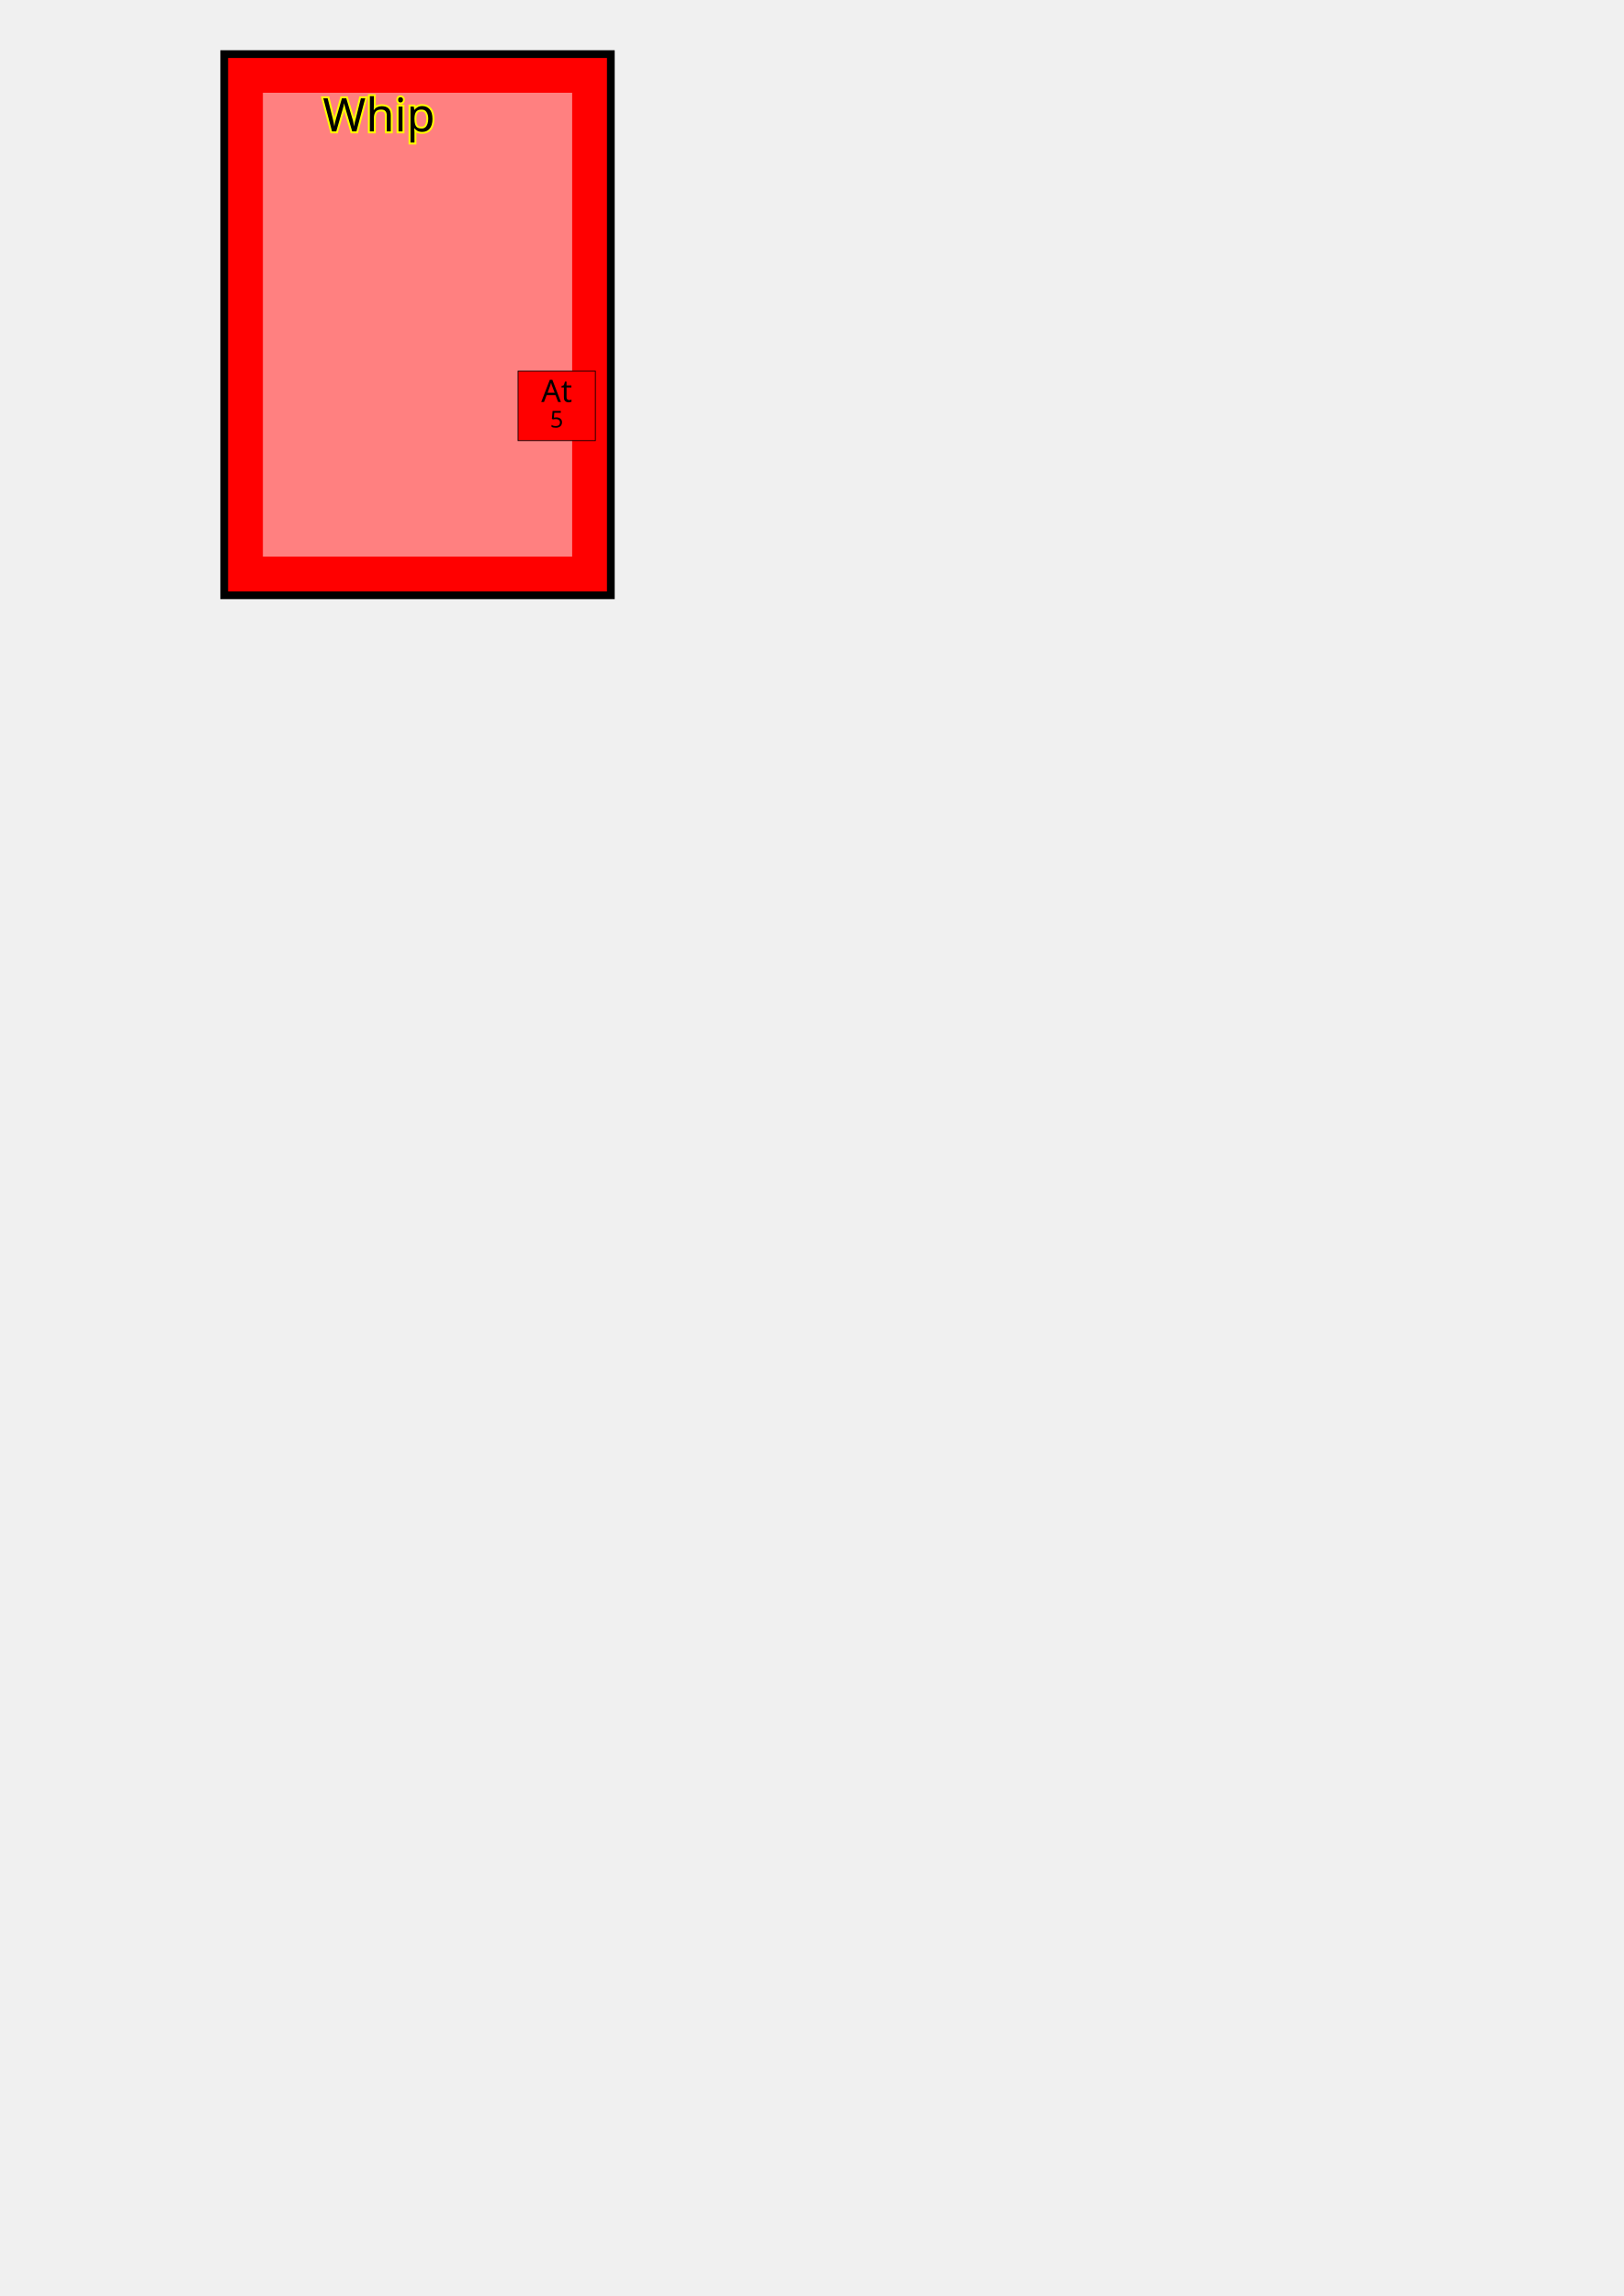
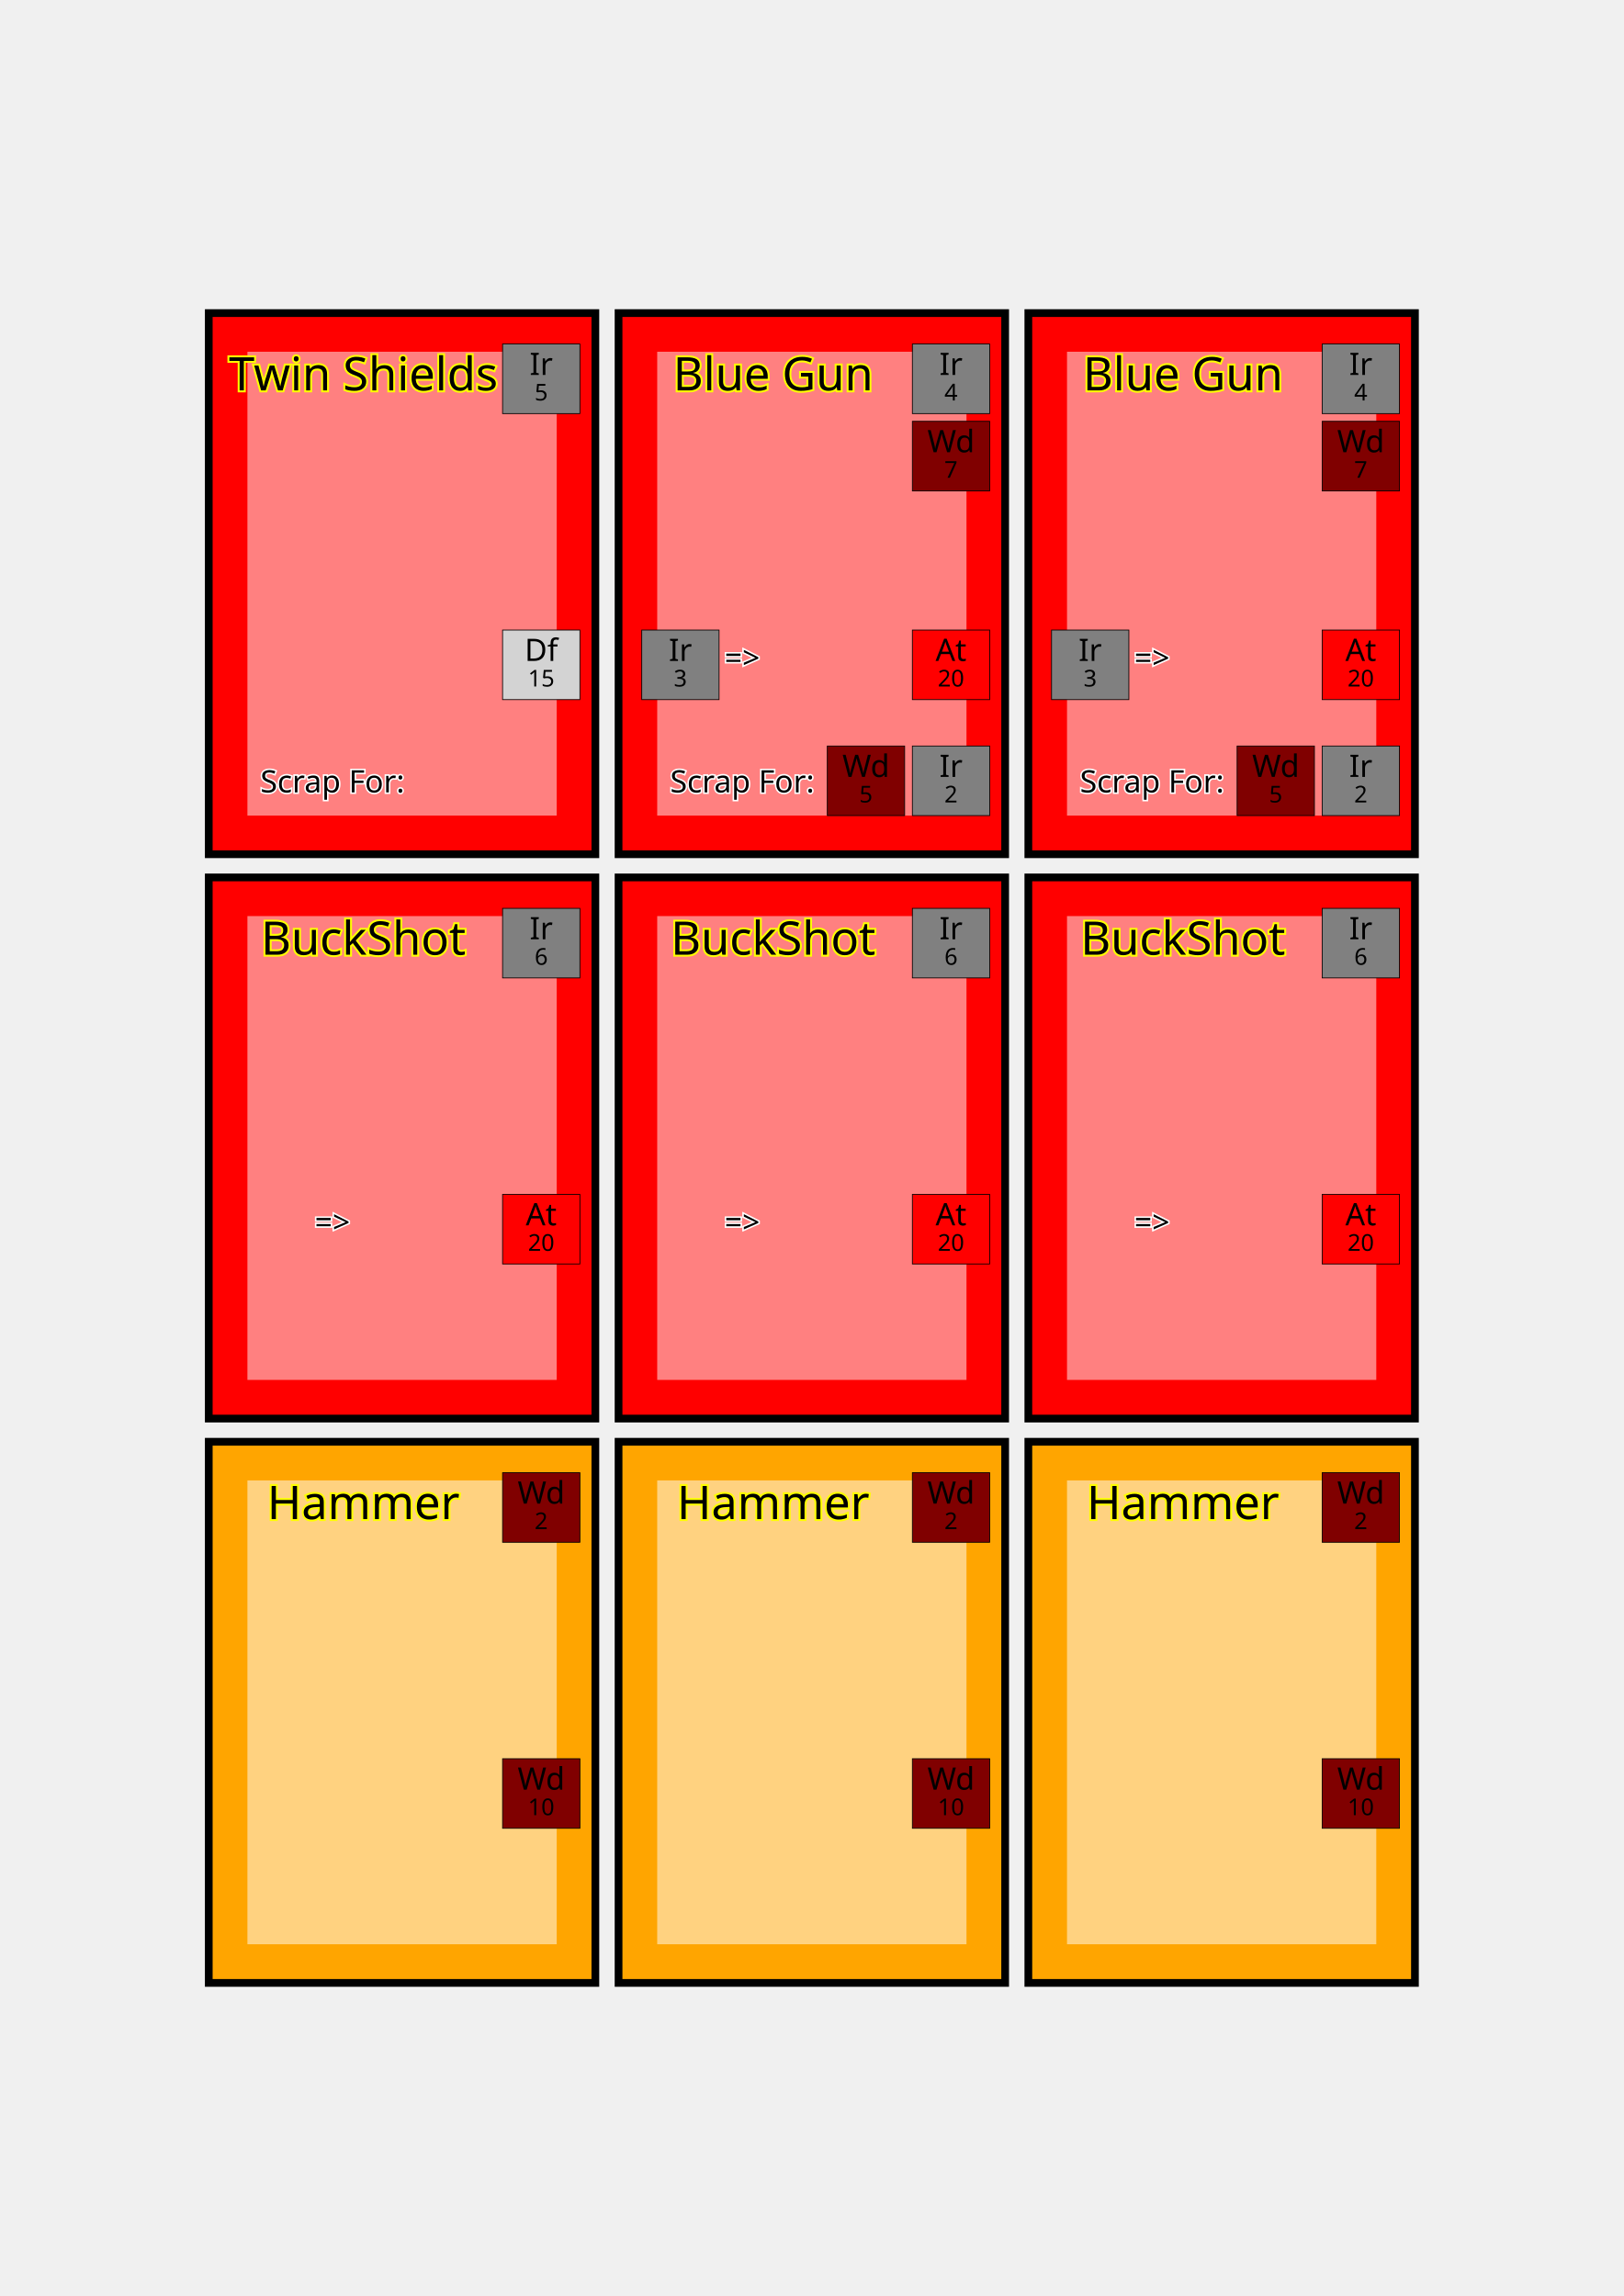
<svg xmlns="http://www.w3.org/2000/svg" version="1.1" width="210mm" height="297mm" viewBox="0 0 210 297">
-   <g transform="translate(29 7)">
+   <g transform="translate(27 40.5)">
    <rect x="0" y="0" width="50" height="70" fill="red" stroke="black" stroke-width="1" />
    <rect x="5" y="5" width="40" height="60" fill="White" stroke="None" opacity="0.5" />
-     <text x="20" y="10" fill="black" stroke="yellow" stroke-width="0.5" style="paint-order:stroke" text-anchor="middle" font-size="6" font-family="Rockwell">Whip</text>
+     <text x="20" y="10" fill="black" stroke="yellow" stroke-width="0.5" style="paint-order:stroke" text-anchor="middle" font-size="6" font-family="Rockwell">Twin Shields</text>
+     <rect x="38" y="4" width="10" height="9" fill="gray" stroke="black" stroke-width="0.1" />
+     <text x="43" y="8" font-size="4" font-family="Rockwell" text-anchor="middle">Ir</text>
+     <text x="43" y="11.3" font-size="3" font-family="Rockwell" text-anchor="middle">5</text>
+     <rect x="38" y="41" width="10" height="9" fill="lightgray" stroke="black" stroke-width="0.1" />
+     <text x="43" y="45" font-size="4" font-family="Rockwell" text-anchor="middle">Df</text>
+     <text x="43" y="48.3" font-size="3" font-family="Rockwell" text-anchor="middle">15</text>
+     <text x="16" y="62" fill="black" stroke="white" stroke-width="0.4" style="paint-order:stroke" text-anchor="middle" font-size="4" font-family="Rockwell">Scrap For:</text>
+   </g>
+   <g transform="translate(80 40.5)">
+     <rect x="0" y="0" width="50" height="70" fill="red" stroke="black" stroke-width="1" />
+     <rect x="5" y="5" width="40" height="60" fill="White" stroke="None" opacity="0.5" />
+     <text x="20" y="10" fill="black" stroke="yellow" stroke-width="0.5" style="paint-order:stroke" text-anchor="middle" font-size="6" font-family="Rockwell">Blue Gun</text>
+     <rect x="38" y="4" width="10" height="9" fill="gray" stroke="black" stroke-width="0.1" />
+     <text x="43" y="8" font-size="4" font-family="Rockwell" text-anchor="middle">Ir</text>
+     <text x="43" y="11.3" font-size="3" font-family="Rockwell" text-anchor="middle">4</text>
+     <rect x="38" y="14" width="10" height="9" fill="maroon" stroke="black" stroke-width="0.1" />
+     <text x="43" y="18" font-size="4" font-family="Rockwell" text-anchor="middle">Wd</text>
+     <text x="43" y="21.3" font-size="3" font-family="Rockwell" text-anchor="middle">7</text>
    <rect x="38" y="41" width="10" height="9" fill="red" stroke="black" stroke-width="0.1" />
    <text x="43" y="45" font-size="4" font-family="Rockwell" text-anchor="middle">At</text>
-     <text x="43" y="48.3" font-size="3" font-family="Rockwell" text-anchor="middle">5</text>
+     <text x="43" y="48.3" font-size="3" font-family="Rockwell" text-anchor="middle">20</text>
+     <rect x="3" y="41" width="10" height="9" fill="gray" stroke="black" stroke-width="0.1" />
+     <text x="8" y="45" font-size="4" font-family="Rockwell" text-anchor="middle">Ir</text>
+     <text x="8" y="48.3" font-size="3" font-family="Rockwell" text-anchor="middle">3</text>
+     <text x="16" y="46" fill="black" stroke="white" stroke-width="0.4" style="paint-order:stroke" text-anchor="middle" font-size="4" font-family="Rockwell">=&gt;</text>
+     <text x="16" y="62" fill="black" stroke="white" stroke-width="0.4" style="paint-order:stroke" text-anchor="middle" font-size="4" font-family="Rockwell">Scrap For:</text>
+     <rect x="38" y="56" width="10" height="9" fill="gray" stroke="black" stroke-width="0.1" />
+     <text x="43" y="60" font-size="4" font-family="Rockwell" text-anchor="middle">Ir</text>
+     <text x="43" y="63.3" font-size="3" font-family="Rockwell" text-anchor="middle">2</text>
+     <rect x="27" y="56" width="10" height="9" fill="maroon" stroke="black" stroke-width="0.1" />
+     <text x="32" y="60" font-size="4" font-family="Rockwell" text-anchor="middle">Wd</text>
+     <text x="32" y="63.3" font-size="3" font-family="Rockwell" text-anchor="middle">5</text>
+   </g>
+   <g transform="translate(133 40.5)">
+     <rect x="0" y="0" width="50" height="70" fill="red" stroke="black" stroke-width="1" />
+     <rect x="5" y="5" width="40" height="60" fill="White" stroke="None" opacity="0.5" />
+     <text x="20" y="10" fill="black" stroke="yellow" stroke-width="0.5" style="paint-order:stroke" text-anchor="middle" font-size="6" font-family="Rockwell">Blue Gun</text>
+     <rect x="38" y="4" width="10" height="9" fill="gray" stroke="black" stroke-width="0.1" />
+     <text x="43" y="8" font-size="4" font-family="Rockwell" text-anchor="middle">Ir</text>
+     <text x="43" y="11.3" font-size="3" font-family="Rockwell" text-anchor="middle">4</text>
+     <rect x="38" y="14" width="10" height="9" fill="maroon" stroke="black" stroke-width="0.1" />
+     <text x="43" y="18" font-size="4" font-family="Rockwell" text-anchor="middle">Wd</text>
+     <text x="43" y="21.3" font-size="3" font-family="Rockwell" text-anchor="middle">7</text>
+     <rect x="38" y="41" width="10" height="9" fill="red" stroke="black" stroke-width="0.1" />
+     <text x="43" y="45" font-size="4" font-family="Rockwell" text-anchor="middle">At</text>
+     <text x="43" y="48.3" font-size="3" font-family="Rockwell" text-anchor="middle">20</text>
+     <rect x="3" y="41" width="10" height="9" fill="gray" stroke="black" stroke-width="0.1" />
+     <text x="8" y="45" font-size="4" font-family="Rockwell" text-anchor="middle">Ir</text>
+     <text x="8" y="48.3" font-size="3" font-family="Rockwell" text-anchor="middle">3</text>
+     <text x="16" y="46" fill="black" stroke="white" stroke-width="0.4" style="paint-order:stroke" text-anchor="middle" font-size="4" font-family="Rockwell">=&gt;</text>
+     <text x="16" y="62" fill="black" stroke="white" stroke-width="0.4" style="paint-order:stroke" text-anchor="middle" font-size="4" font-family="Rockwell">Scrap For:</text>
+     <rect x="38" y="56" width="10" height="9" fill="gray" stroke="black" stroke-width="0.1" />
+     <text x="43" y="60" font-size="4" font-family="Rockwell" text-anchor="middle">Ir</text>
+     <text x="43" y="63.3" font-size="3" font-family="Rockwell" text-anchor="middle">2</text>
+     <rect x="27" y="56" width="10" height="9" fill="maroon" stroke="black" stroke-width="0.1" />
+     <text x="32" y="60" font-size="4" font-family="Rockwell" text-anchor="middle">Wd</text>
+     <text x="32" y="63.3" font-size="3" font-family="Rockwell" text-anchor="middle">5</text>
+   </g>
+   <g transform="translate(27 113.5)">
+     <rect x="0" y="0" width="50" height="70" fill="red" stroke="black" stroke-width="1" />
+     <rect x="5" y="5" width="40" height="60" fill="White" stroke="None" opacity="0.5" />
+     <text x="20" y="10" fill="black" stroke="yellow" stroke-width="0.5" style="paint-order:stroke" text-anchor="middle" font-size="6" font-family="Rockwell">BuckShot</text>
+     <rect x="38" y="4" width="10" height="9" fill="gray" stroke="black" stroke-width="0.1" />
+     <text x="43" y="8" font-size="4" font-family="Rockwell" text-anchor="middle">Ir</text>
+     <text x="43" y="11.3" font-size="3" font-family="Rockwell" text-anchor="middle">6</text>
+     <rect x="38" y="41" width="10" height="9" fill="red" stroke="black" stroke-width="0.1" />
+     <text x="43" y="45" font-size="4" font-family="Rockwell" text-anchor="middle">At</text>
+     <text x="43" y="48.3" font-size="3" font-family="Rockwell" text-anchor="middle">20</text>
+     <text x="16" y="46" fill="black" stroke="white" stroke-width="0.4" style="paint-order:stroke" text-anchor="middle" font-size="4" font-family="Rockwell">=&gt;</text>
+   </g>
+   <g transform="translate(80 113.5)">
+     <rect x="0" y="0" width="50" height="70" fill="red" stroke="black" stroke-width="1" />
+     <rect x="5" y="5" width="40" height="60" fill="White" stroke="None" opacity="0.5" />
+     <text x="20" y="10" fill="black" stroke="yellow" stroke-width="0.5" style="paint-order:stroke" text-anchor="middle" font-size="6" font-family="Rockwell">BuckShot</text>
+     <rect x="38" y="4" width="10" height="9" fill="gray" stroke="black" stroke-width="0.1" />
+     <text x="43" y="8" font-size="4" font-family="Rockwell" text-anchor="middle">Ir</text>
+     <text x="43" y="11.3" font-size="3" font-family="Rockwell" text-anchor="middle">6</text>
+     <rect x="38" y="41" width="10" height="9" fill="red" stroke="black" stroke-width="0.1" />
+     <text x="43" y="45" font-size="4" font-family="Rockwell" text-anchor="middle">At</text>
+     <text x="43" y="48.3" font-size="3" font-family="Rockwell" text-anchor="middle">20</text>
+     <text x="16" y="46" fill="black" stroke="white" stroke-width="0.4" style="paint-order:stroke" text-anchor="middle" font-size="4" font-family="Rockwell">=&gt;</text>
+   </g>
+   <g transform="translate(133 113.5)">
+     <rect x="0" y="0" width="50" height="70" fill="red" stroke="black" stroke-width="1" />
+     <rect x="5" y="5" width="40" height="60" fill="White" stroke="None" opacity="0.5" />
+     <text x="20" y="10" fill="black" stroke="yellow" stroke-width="0.5" style="paint-order:stroke" text-anchor="middle" font-size="6" font-family="Rockwell">BuckShot</text>
+     <rect x="38" y="4" width="10" height="9" fill="gray" stroke="black" stroke-width="0.1" />
+     <text x="43" y="8" font-size="4" font-family="Rockwell" text-anchor="middle">Ir</text>
+     <text x="43" y="11.3" font-size="3" font-family="Rockwell" text-anchor="middle">6</text>
+     <rect x="38" y="41" width="10" height="9" fill="red" stroke="black" stroke-width="0.1" />
+     <text x="43" y="45" font-size="4" font-family="Rockwell" text-anchor="middle">At</text>
+     <text x="43" y="48.3" font-size="3" font-family="Rockwell" text-anchor="middle">20</text>
+     <text x="16" y="46" fill="black" stroke="white" stroke-width="0.4" style="paint-order:stroke" text-anchor="middle" font-size="4" font-family="Rockwell">=&gt;</text>
+   </g>
+   <g transform="translate(27 186.5)">
+     <rect x="0" y="0" width="50" height="70" fill="orange" stroke="black" stroke-width="1" />
+     <rect x="5" y="5" width="40" height="60" fill="White" stroke="None" opacity="0.5" />
+     <text x="20" y="10" fill="black" stroke="yellow" stroke-width="0.5" style="paint-order:stroke" text-anchor="middle" font-size="6" font-family="Rockwell">Hammer</text>
+     <rect x="38" y="4" width="10" height="9" fill="maroon" stroke="black" stroke-width="0.1" />
+     <text x="43" y="8" font-size="4" font-family="Rockwell" text-anchor="middle">Wd</text>
+     <text x="43" y="11.3" font-size="3" font-family="Rockwell" text-anchor="middle">2</text>
+     <rect x="38" y="41" width="10" height="9" fill="maroon" stroke="black" stroke-width="0.1" />
+     <text x="43" y="45" font-size="4" font-family="Rockwell" text-anchor="middle">Wd</text>
+     <text x="43" y="48.3" font-size="3" font-family="Rockwell" text-anchor="middle">10</text>
+   </g>
+   <g transform="translate(80 186.5)">
+     <rect x="0" y="0" width="50" height="70" fill="orange" stroke="black" stroke-width="1" />
+     <rect x="5" y="5" width="40" height="60" fill="White" stroke="None" opacity="0.5" />
+     <text x="20" y="10" fill="black" stroke="yellow" stroke-width="0.5" style="paint-order:stroke" text-anchor="middle" font-size="6" font-family="Rockwell">Hammer</text>
+     <rect x="38" y="4" width="10" height="9" fill="maroon" stroke="black" stroke-width="0.1" />
+     <text x="43" y="8" font-size="4" font-family="Rockwell" text-anchor="middle">Wd</text>
+     <text x="43" y="11.3" font-size="3" font-family="Rockwell" text-anchor="middle">2</text>
+     <rect x="38" y="41" width="10" height="9" fill="maroon" stroke="black" stroke-width="0.1" />
+     <text x="43" y="45" font-size="4" font-family="Rockwell" text-anchor="middle">Wd</text>
+     <text x="43" y="48.3" font-size="3" font-family="Rockwell" text-anchor="middle">10</text>
+   </g>
+   <g transform="translate(133 186.5)">
+     <rect x="0" y="0" width="50" height="70" fill="orange" stroke="black" stroke-width="1" />
+     <rect x="5" y="5" width="40" height="60" fill="White" stroke="None" opacity="0.5" />
+     <text x="20" y="10" fill="black" stroke="yellow" stroke-width="0.5" style="paint-order:stroke" text-anchor="middle" font-size="6" font-family="Rockwell">Hammer</text>
+     <rect x="38" y="4" width="10" height="9" fill="maroon" stroke="black" stroke-width="0.1" />
+     <text x="43" y="8" font-size="4" font-family="Rockwell" text-anchor="middle">Wd</text>
+     <text x="43" y="11.3" font-size="3" font-family="Rockwell" text-anchor="middle">2</text>
+     <rect x="38" y="41" width="10" height="9" fill="maroon" stroke="black" stroke-width="0.1" />
+     <text x="43" y="45" font-size="4" font-family="Rockwell" text-anchor="middle">Wd</text>
+     <text x="43" y="48.3" font-size="3" font-family="Rockwell" text-anchor="middle">10</text>
  </g>
</svg>
